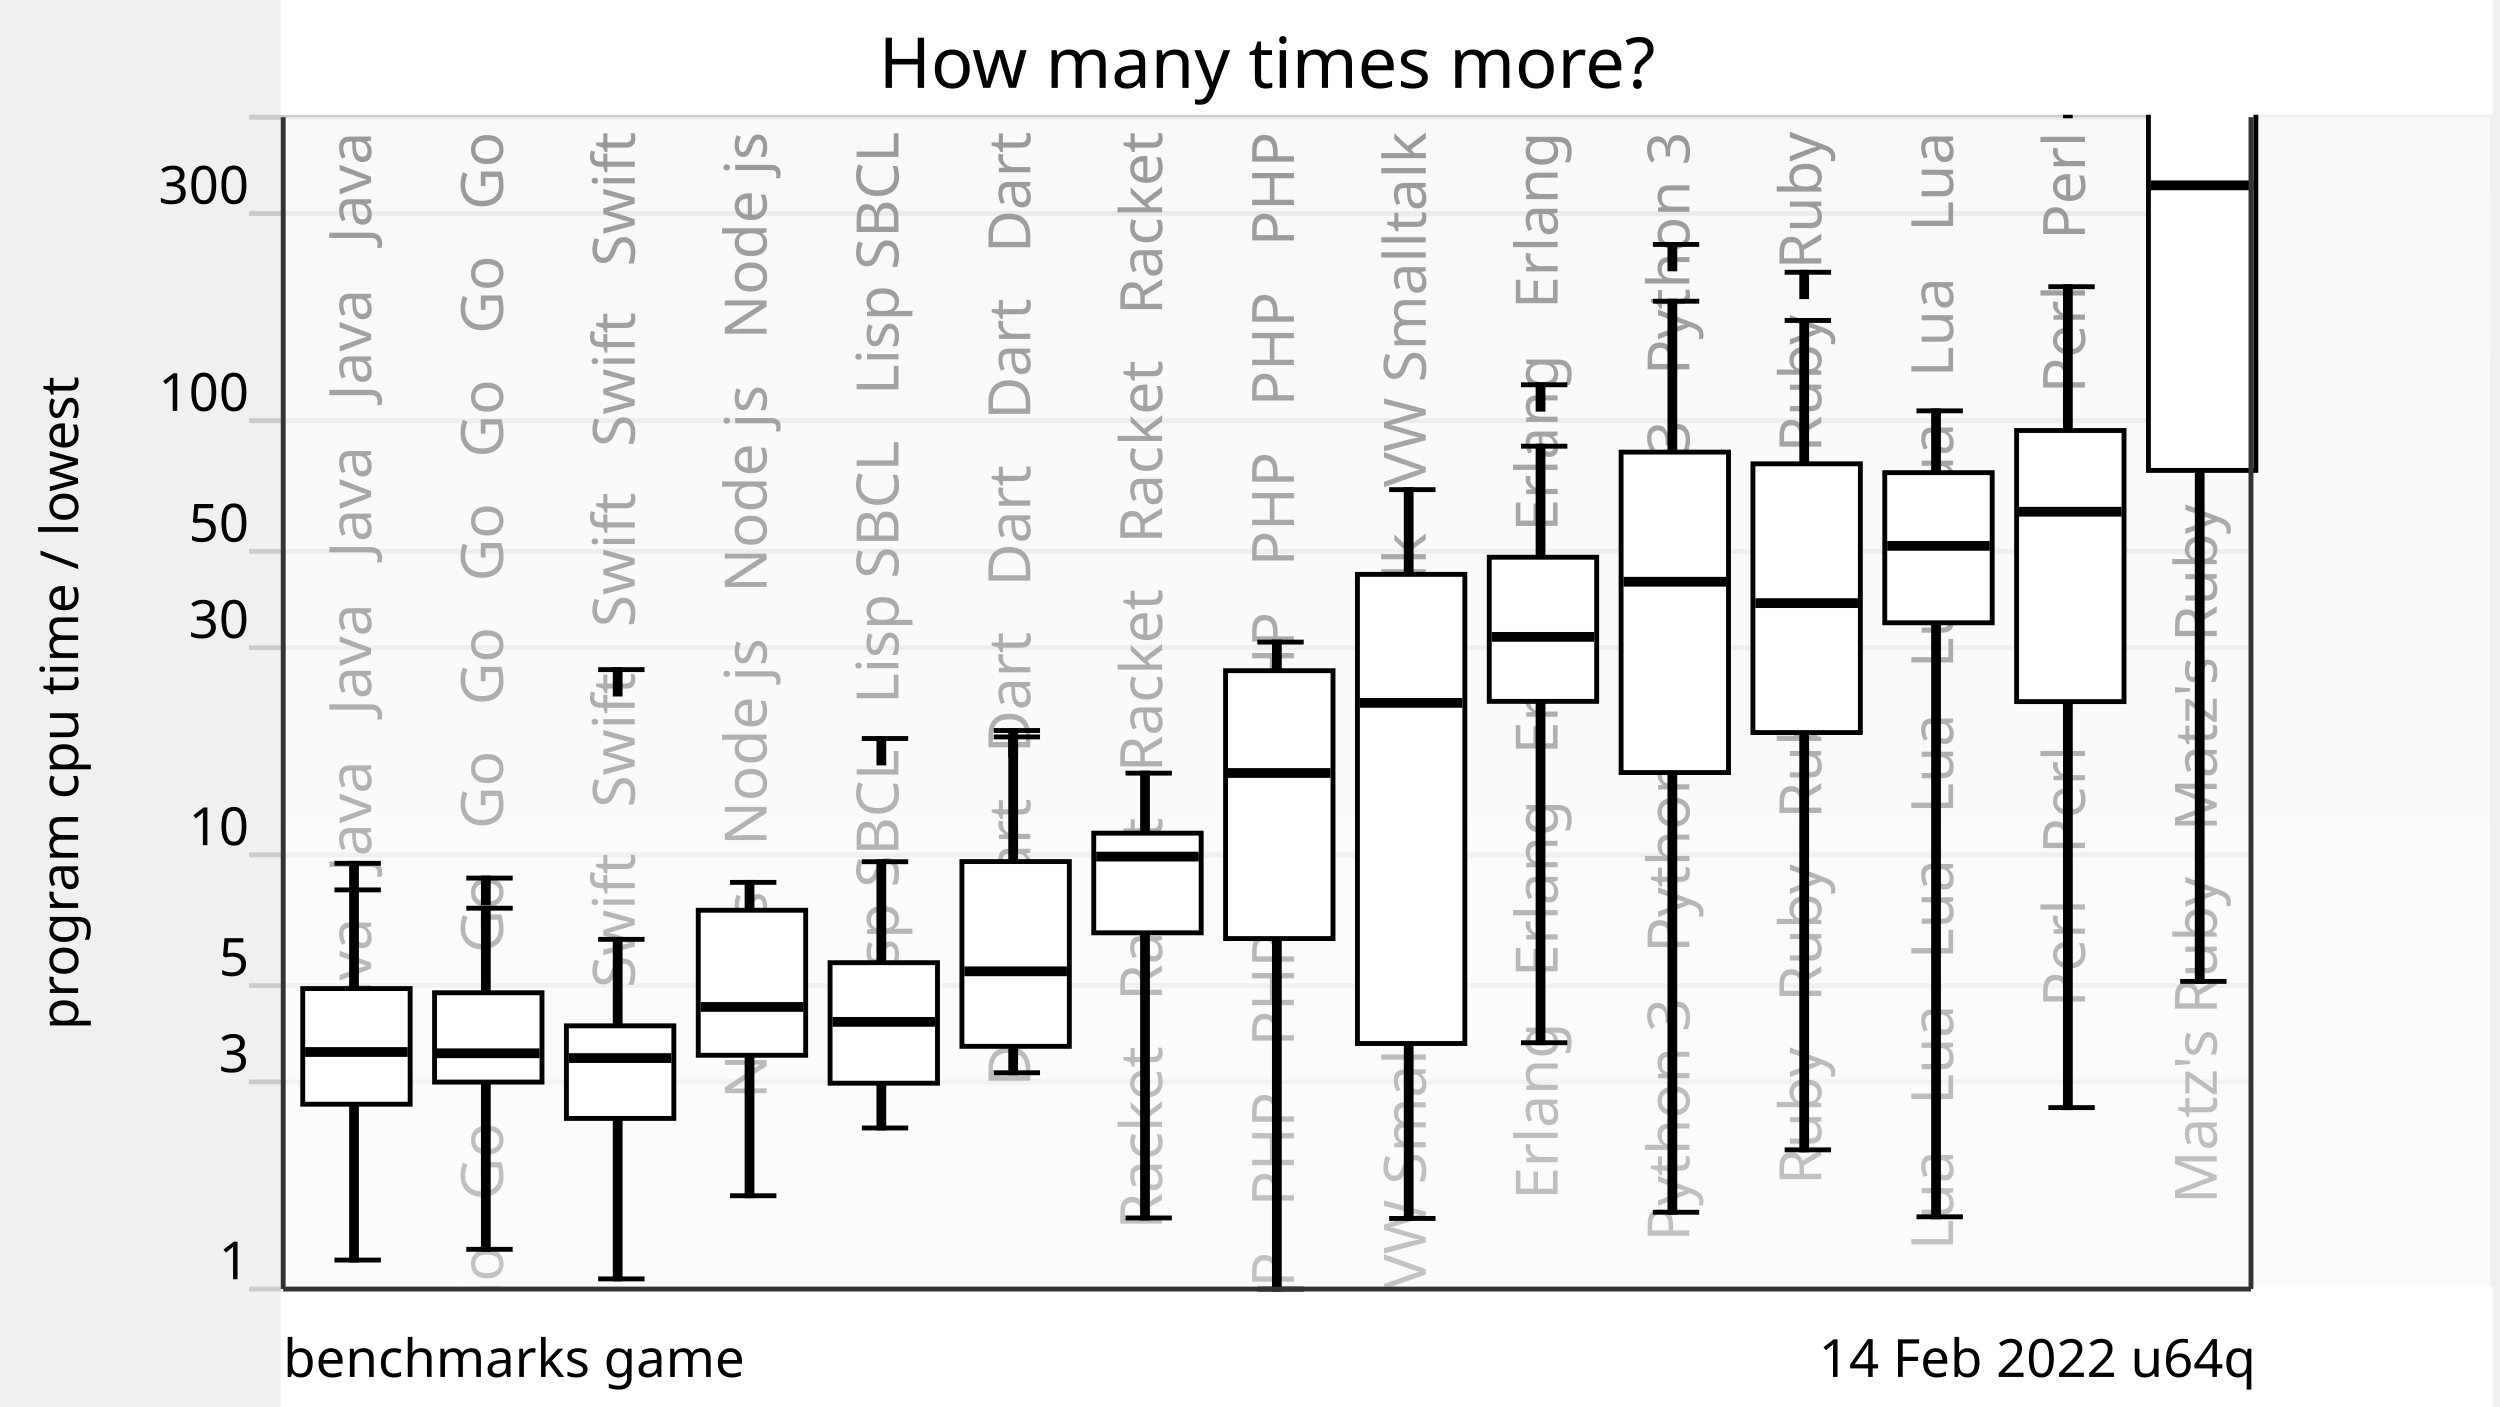
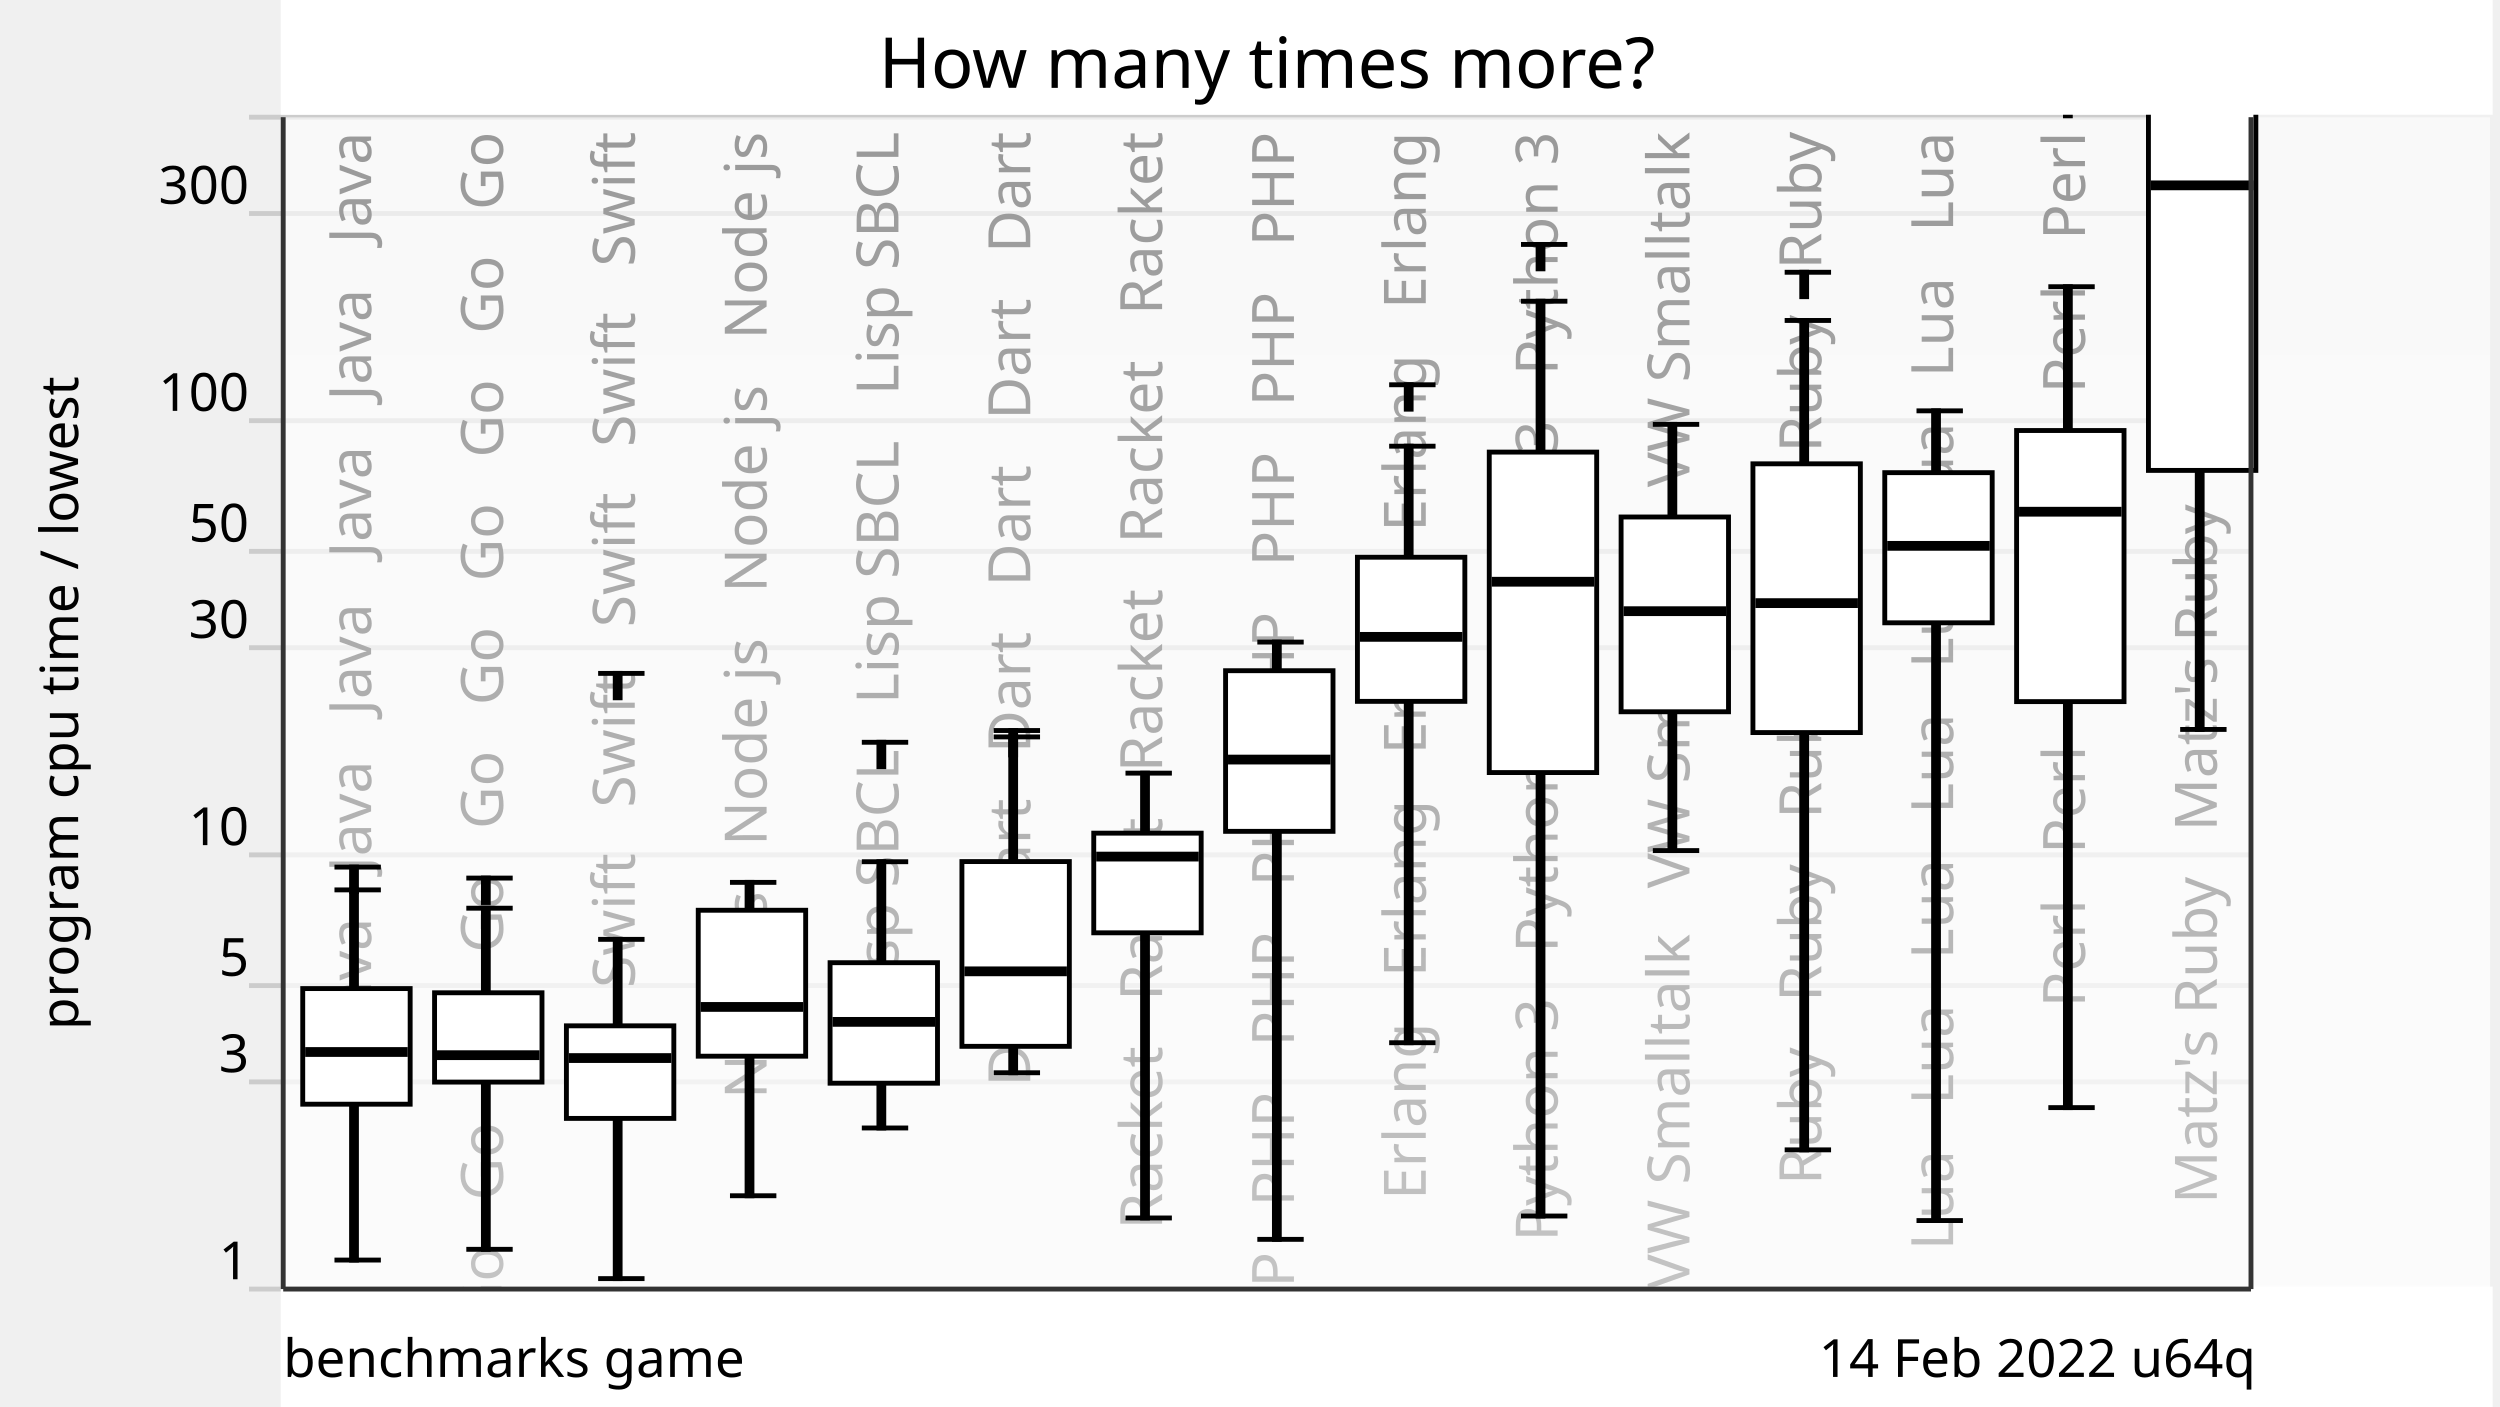
<svg xmlns="http://www.w3.org/2000/svg" xmlns:xlink="http://www.w3.org/1999/xlink" version="1.1" viewBox="0 0 512 288">
  <g style="stroke: #ccc;">
    <line x1="51" y1="264" x2="461" y2="264" />
    <line x1="51" y1="221.57" x2="461" y2="221.57" />
    <line x1="51" y1="201.85" x2="461" y2="201.85" />
    <line x1="51" y1="175.08" x2="461" y2="175.08" />
    <line x1="51" y1="132.65" x2="461" y2="132.65" />
    <line x1="51" y1="112.92" x2="461" y2="112.92" />
    <line x1="51" y1="86.15" x2="461" y2="86.15" />
    <line x1="51" y1="43.73" x2="461" y2="43.73" />
    <line x1="51" y1="24" x2="461" y2="24" />
  </g>
  <g style="text-anchor: end; font-family: Ubuntu,Verdana,sans-serif; font-size: 0.9em;">
    <text x="51" y="262">1</text>
    <text x="51" y="219.57">3</text>
    <text x="51" y="199.85">5</text>
    <text x="51" y="173.08">10</text>
    <text x="51" y="130.65">30</text>
    <text x="51" y="110.92">50</text>
    <text x="51" y="84.15">100</text>
    <text x="51" y="41.73">300</text>
    <text x="51" y="22" />
  </g>
  <defs>
    <linearGradient id="grade" x1="0" y1="0" x2="0" y2="1">
      <stop offset="0" style="stop-color: white" stop-opacity="0.6" />
      <stop offset="1" style="stop-color: white" stop-opacity="0.8" />
    </linearGradient>
    <mask id="fade">
      <rect x="58" y="24" width="452" height="288" fill="url(#grade)" />
    </mask>
    <g id="backgroundText" style="text-anchor: end; font-family: Ubuntu,Verdana,sans-serif; font-size: 1em;">
      <text x="16" y="0" transform="rotate(270,16,0)" xml:space="preserve">   Java   Java   Java   Java   Java   Java</text>
      <text x="43" y="0" transform="rotate(270,43,0)" xml:space="preserve">   Go   Go   Go   Go   Go   Go   Go   Go   Go   Go</text>
      <text x="70" y="0" transform="rotate(270,70,0)" xml:space="preserve">   Swift   Swift   Swift   Swift   Swift</text>
      <text x="97" y="0" transform="rotate(270,97,0)" xml:space="preserve">   Node js   Node js   Node js   Node js</text>
      <text x="124" y="0" transform="rotate(270,124,0)" xml:space="preserve">   Lisp SBCL   Lisp SBCL   Lisp SBCL</text>
      <text x="151" y="0" transform="rotate(270,151,0)" xml:space="preserve">   Dart   Dart   Dart   Dart   Dart   Dart</text>
      <text x="178" y="0" transform="rotate(270,178,0)" xml:space="preserve">   Racket   Racket   Racket   Racket   Racket</text>
      <text x="205" y="0" transform="rotate(270,205,0)" xml:space="preserve">   PHP   PHP   PHP   PHP   PHP   PHP   PHP   PHP</text>
-       <text x="232" y="0" transform="rotate(270,232,0)" xml:space="preserve">   VW Smalltalk   VW Smalltalk   VW Smalltalk</text>
-       <text x="259" y="0" transform="rotate(270,259,0)" xml:space="preserve">   Erlang   Erlang   Erlang   Erlang   Erlang</text>
-       <text x="286" y="0" transform="rotate(270,286,0)" xml:space="preserve">   Python 3   Python 3   Python 3   Python 3</text>
+       <text x="232" y="0" transform="rotate(270,232,0)" xml:space="preserve">   Erlang   Erlang   Erlang   Erlang   Erlang</text>
+       <text x="259" y="0" transform="rotate(270,259,0)" xml:space="preserve">   Python 3   Python 3   Python 3   Python 3</text>
+       <text x="286" y="0" transform="rotate(270,286,0)" xml:space="preserve">   VW Smalltalk   VW Smalltalk   VW Smalltalk</text>
      <text x="313" y="0" transform="rotate(270,313,0)" xml:space="preserve">   Ruby   Ruby   Ruby   Ruby   Ruby   Ruby</text>
      <text x="340" y="0" transform="rotate(270,340,0)" xml:space="preserve">   Lua   Lua   Lua   Lua   Lua   Lua   Lua   Lua</text>
      <text x="367" y="0" transform="rotate(270,367,0)" xml:space="preserve">   Perl   Perl   Perl   Perl   Perl   Perl</text>
      <text x="394" y="0" transform="rotate(270,394,0)" xml:space="preserve">   Matz's Ruby   Matz's Ruby   Matz's Ruby</text>
    </g>
  </defs>
  <use x="60" y="27" xlink:href="#backgroundText" />
  <rect x="58" y="24" width="452" height="288" fill="white" mask="url(#fade)" />
  <rect x="58" y="264" width="452" height="288" style="fill: white; stroke: white;" />
  <g style="fill: black; stroke: black;">
    <rect x="72" y="182.25" width="1" height="75.81" />
    <rect x="99" y="186" width="1" height="69.86" />
-     <rect x="126" y="192.38" width="1" height="69.53" />
+     <rect x="126" y="192.38" width="1" height="69.48" />
    <rect x="153" y="180.71" width="1" height="64.18" />
    <rect x="180" y="176.48" width="1" height="54.53" />
    <rect x="207" y="150.92" width="1" height="68.78" />
    <rect x="234" y="158.34" width="1" height="91.1" />
-     <rect x="261" y="131.5" width="1" height="132.5" />
-     <rect x="288" y="100.28" width="1" height="149.26" />
-     <rect x="315" y="91.38" width="1" height="122.17" />
-     <rect x="342" y="61.69" width="1" height="186.58" />
+     <rect x="261" y="131.5" width="1" height="122.32" />
+     <rect x="288" y="91.38" width="1" height="122.17" />
+     <rect x="315" y="61.69" width="1" height="187.35" />
+     <rect x="342" y="86.91" width="1" height="87.29" />
    <rect x="369" y="65.63" width="1" height="169.86" />
-     <rect x="396" y="84.14" width="1" height="165.06" />
+     <rect x="396" y="84.14" width="1" height="165.83" />
    <rect x="423" y="58.72" width="1" height="168.12" />
-     <rect x="450" y="-29.68" width="1" height="230.67" />
+     <rect x="450" y="-29.68" width="1" height="179.07" />
  </g>
  <g style="fill: white; stroke: black;">
    <rect x="62" y="202.46" width="22" height="23.68" />
    <rect x="89" y="203.32" width="22" height="18.29" />
    <rect x="116" y="210.09" width="22" height="18.96" />
-     <rect x="143" y="186.42" width="22" height="29.7" />
+     <rect x="143" y="186.42" width="22" height="29.89" />
    <rect x="170" y="197.16" width="22" height="24.68" />
    <rect x="197" y="176.45" width="22" height="37.84" />
    <rect x="224" y="170.63" width="22" height="20.41" />
-     <rect x="251" y="137.36" width="22" height="54.86" />
-     <rect x="278" y="117.63" width="22" height="96.08" />
-     <rect x="305" y="114.12" width="22" height="29.52" />
-     <rect x="332" y="92.59" width="22" height="65.63" />
+     <rect x="251" y="137.36" width="22" height="32.9" />
+     <rect x="278" y="114.12" width="22" height="29.52" />
+     <rect x="305" y="92.59" width="22" height="65.63" />
+     <rect x="332" y="105.88" width="22" height="39.89" />
    <rect x="359" y="94.99" width="22" height="55.04" />
    <rect x="386" y="96.8" width="22" height="30.75" />
    <rect x="413" y="88.17" width="22" height="55.52" />
    <rect x="440" y="3.55" width="22" height="92.79" />
  </g>
  <g style="fill: black; stroke: black;">
    <line x1="68.5" y1="258.06" x2="78" y2="258.06" />
    <line x1="68.5" y1="182.25" x2="78" y2="182.25" />
-     <line x1="68.5" y1="176.81" x2="78" y2="176.81" />
-     <rect x="72" y="176.81" width="1" height="5" />
+     <line x1="68.5" y1="177.58" x2="78" y2="177.58" />
+     <rect x="72" y="177.58" width="1" height="5" />
  </g>
  <g style="fill: black; stroke: black;">
    <rect x="63" y="214.95" width="20" height="1" />
  </g>
  <g style="fill: black; stroke: black;">
    <line x1="95.5" y1="255.86" x2="105" y2="255.86" />
    <line x1="95.5" y1="186" x2="105" y2="186" />
    <line x1="95.5" y1="179.83" x2="105" y2="179.83" />
    <rect x="99" y="179.83" width="1" height="5" />
  </g>
  <g style="fill: black; stroke: black;">
-     <rect x="90" y="215.21" width="20" height="1" />
-   </g>
-   <g style="fill: black; stroke: black;">
-     <line x1="122.5" y1="261.92" x2="132" y2="261.92" />
+     <rect x="90" y="215.6" width="20" height="1" />
+   </g>
+   <g style="fill: black; stroke: black;">
+     <line x1="122.5" y1="261.86" x2="132" y2="261.86" />
    <line x1="122.5" y1="192.38" x2="132" y2="192.38" />
-     <line x1="122.5" y1="137.14" x2="132" y2="137.14" />
-     <rect x="126" y="137.14" width="1" height="5" />
+     <line x1="122.5" y1="137.91" x2="132" y2="137.91" />
+     <rect x="126" y="137.91" width="1" height="5" />
  </g>
  <g style="fill: black; stroke: black;">
    <rect x="117" y="216.19" width="20" height="1" />
  </g>
  <g style="fill: black; stroke: black;">
    <line x1="149.5" y1="244.89" x2="159" y2="244.89" />
    <line x1="149.5" y1="180.71" x2="159" y2="180.71" />
  </g>
  <g style="fill: black; stroke: black;">
    <rect x="144" y="205.72" width="20" height="1" />
  </g>
  <g style="fill: black; stroke: black;">
    <line x1="176.5" y1="231.01" x2="186" y2="231.01" />
    <line x1="176.5" y1="176.48" x2="186" y2="176.48" />
-     <line x1="176.5" y1="151.25" x2="186" y2="151.25" />
-     <rect x="180" y="151.25" width="1" height="5" />
+     <line x1="176.5" y1="152.02" x2="186" y2="152.02" />
+     <rect x="180" y="152.02" width="1" height="5" />
  </g>
  <g style="fill: black; stroke: black;">
    <rect x="171" y="208.78" width="20" height="1" />
  </g>
  <g style="fill: black; stroke: black;">
    <line x1="203.5" y1="219.7" x2="213" y2="219.7" />
    <line x1="203.5" y1="150.92" x2="213" y2="150.92" />
    <line x1="203.5" y1="149.61" x2="213" y2="149.61" />
    <rect x="207" y="149.61" width="1" height="5" />
  </g>
  <g style="fill: black; stroke: black;">
    <rect x="198" y="198.43" width="20" height="1" />
  </g>
  <g style="fill: black; stroke: black;">
    <line x1="230.5" y1="249.44" x2="240" y2="249.44" />
    <line x1="230.5" y1="158.34" x2="240" y2="158.34" />
  </g>
  <g style="fill: black; stroke: black;">
    <rect x="225" y="174.93" width="20" height="1" />
  </g>
  <g style="fill: black; stroke: black;">
-     <line x1="257.5" y1="264" x2="267" y2="264" />
+     <line x1="257.5" y1="253.82" x2="267" y2="253.82" />
    <line x1="257.5" y1="131.5" x2="267" y2="131.5" />
  </g>
  <g style="fill: black; stroke: black;">
-     <rect x="252" y="157.81" width="20" height="1" />
-   </g>
-   <g style="fill: black; stroke: black;">
-     <line x1="284.5" y1="249.54" x2="294" y2="249.54" />
-     <line x1="284.5" y1="100.28" x2="294" y2="100.28" />
-   </g>
-   <g style="fill: black; stroke: black;">
-     <rect x="279" y="143.45" width="20" height="1" />
-   </g>
-   <g style="fill: black; stroke: black;">
-     <line x1="311.5" y1="213.55" x2="321" y2="213.55" />
-     <line x1="311.5" y1="91.38" x2="321" y2="91.38" />
-     <line x1="311.5" y1="78.8" x2="321" y2="78.8" />
-     <rect x="315" y="78.8" width="1" height="5" />
-   </g>
-   <g style="fill: black; stroke: black;">
-     <rect x="306" y="129.93" width="20" height="1" />
-   </g>
-   <g style="fill: black; stroke: black;">
-     <line x1="338.5" y1="248.27" x2="348" y2="248.27" />
-     <line x1="338.5" y1="61.69" x2="348" y2="61.69" />
-     <line x1="338.5" y1="50.06" x2="348" y2="50.06" />
-     <rect x="342" y="50.06" width="1" height="5" />
-   </g>
-   <g style="fill: black; stroke: black;">
-     <rect x="333" y="118.64" width="20" height="1" />
+     <rect x="252" y="155.06" width="20" height="1" />
+   </g>
+   <g style="fill: black; stroke: black;">
+     <line x1="284.5" y1="213.55" x2="294" y2="213.55" />
+     <line x1="284.5" y1="91.38" x2="294" y2="91.38" />
+     <line x1="284.5" y1="78.8" x2="294" y2="78.8" />
+     <rect x="288" y="78.8" width="1" height="5" />
+   </g>
+   <g style="fill: black; stroke: black;">
+     <rect x="279" y="129.93" width="20" height="1" />
+   </g>
+   <g style="fill: black; stroke: black;">
+     <line x1="311.5" y1="249.04" x2="321" y2="249.04" />
+     <line x1="311.5" y1="61.69" x2="321" y2="61.69" />
+     <line x1="311.5" y1="50.06" x2="321" y2="50.06" />
+     <rect x="315" y="50.06" width="1" height="5" />
+   </g>
+   <g style="fill: black; stroke: black;">
+     <rect x="306" y="118.64" width="20" height="1" />
+   </g>
+   <g style="fill: black; stroke: black;">
+     <line x1="338.5" y1="174.2" x2="348" y2="174.2" />
+     <line x1="338.5" y1="86.91" x2="348" y2="86.91" />
+   </g>
+   <g style="fill: black; stroke: black;">
+     <rect x="333" y="124.67" width="20" height="1" />
  </g>
  <g style="fill: black; stroke: black;">
    <line x1="365.5" y1="235.49" x2="375" y2="235.49" />
    <line x1="365.5" y1="65.63" x2="375" y2="65.63" />
    <line x1="365.5" y1="55.76" x2="375" y2="55.76" />
    <rect x="369" y="55.76" width="1" height="5" />
  </g>
  <g style="fill: black; stroke: black;">
    <rect x="360" y="123.02" width="20" height="1" />
  </g>
  <g style="fill: black; stroke: black;">
-     <line x1="392.5" y1="249.2" x2="402" y2="249.2" />
+     <line x1="392.5" y1="249.97" x2="402" y2="249.97" />
    <line x1="392.5" y1="84.14" x2="402" y2="84.14" />
  </g>
  <g style="fill: black; stroke: black;">
    <rect x="387" y="111.29" width="20" height="1" />
  </g>
  <g style="fill: black; stroke: black;">
    <line x1="419.5" y1="226.84" x2="429" y2="226.84" />
    <line x1="419.5" y1="58.72" x2="429" y2="58.72" />
    <line x1="419.5" y1="18.72" x2="429" y2="18.72" />
    <rect x="423" y="18.72" width="1" height="5" />
  </g>
  <g style="fill: black; stroke: black;">
    <rect x="414" y="104.3" width="20" height="1" />
  </g>
  <g style="fill: black; stroke: black;">
-     <line x1="446.5" y1="200.99" x2="456" y2="200.99" />
+     <line x1="446.5" y1="149.39" x2="456" y2="149.39" />
    <line x1="446.5" y1="-29.68" x2="456" y2="-29.68" />
    <line x1="446.5" y1="-34.31" x2="456" y2="-34.31" />
    <rect x="450" y="-34.31" width="1" height="5" />
  </g>
  <g style="fill: black; stroke: black;">
    <rect x="441" y="37.46" width="20" height="1" />
  </g>
  <g style="text-anchor: end; font-family: Ubuntu,Verdana,sans-serif; font-size: 0.9em;">
    <text x="462" y="282">14 Feb 2022 u64q</text>
    <text x="58" y="282" style="text-anchor: start;">benchmarks game</text>
  </g>
  <text x="16" y="144" transform="rotate(270,16,144)" style="text-anchor: middle; font-family: Ubuntu,Verdana,sans-serif; font-size: 0.9em;">program cpu time / lowest</text>
  <rect x="58" y="-37" width="452" height="60" style="fill: white; stroke: white;" />
  <text x="259.5" y="18" style="text-anchor: middle; font-family: Ubuntu,Verdana,sans-serif; font-size: 1.2em;">How many times more?</text>
  <g style="stroke: #333;">
    <line x1="58" y1="24" x2="58" y2="264" />
    <line x1="461" y1="24" x2="461" y2="264" />
    <line x1="58" y1="264" x2="461" y2="264" />
  </g>
</svg>
